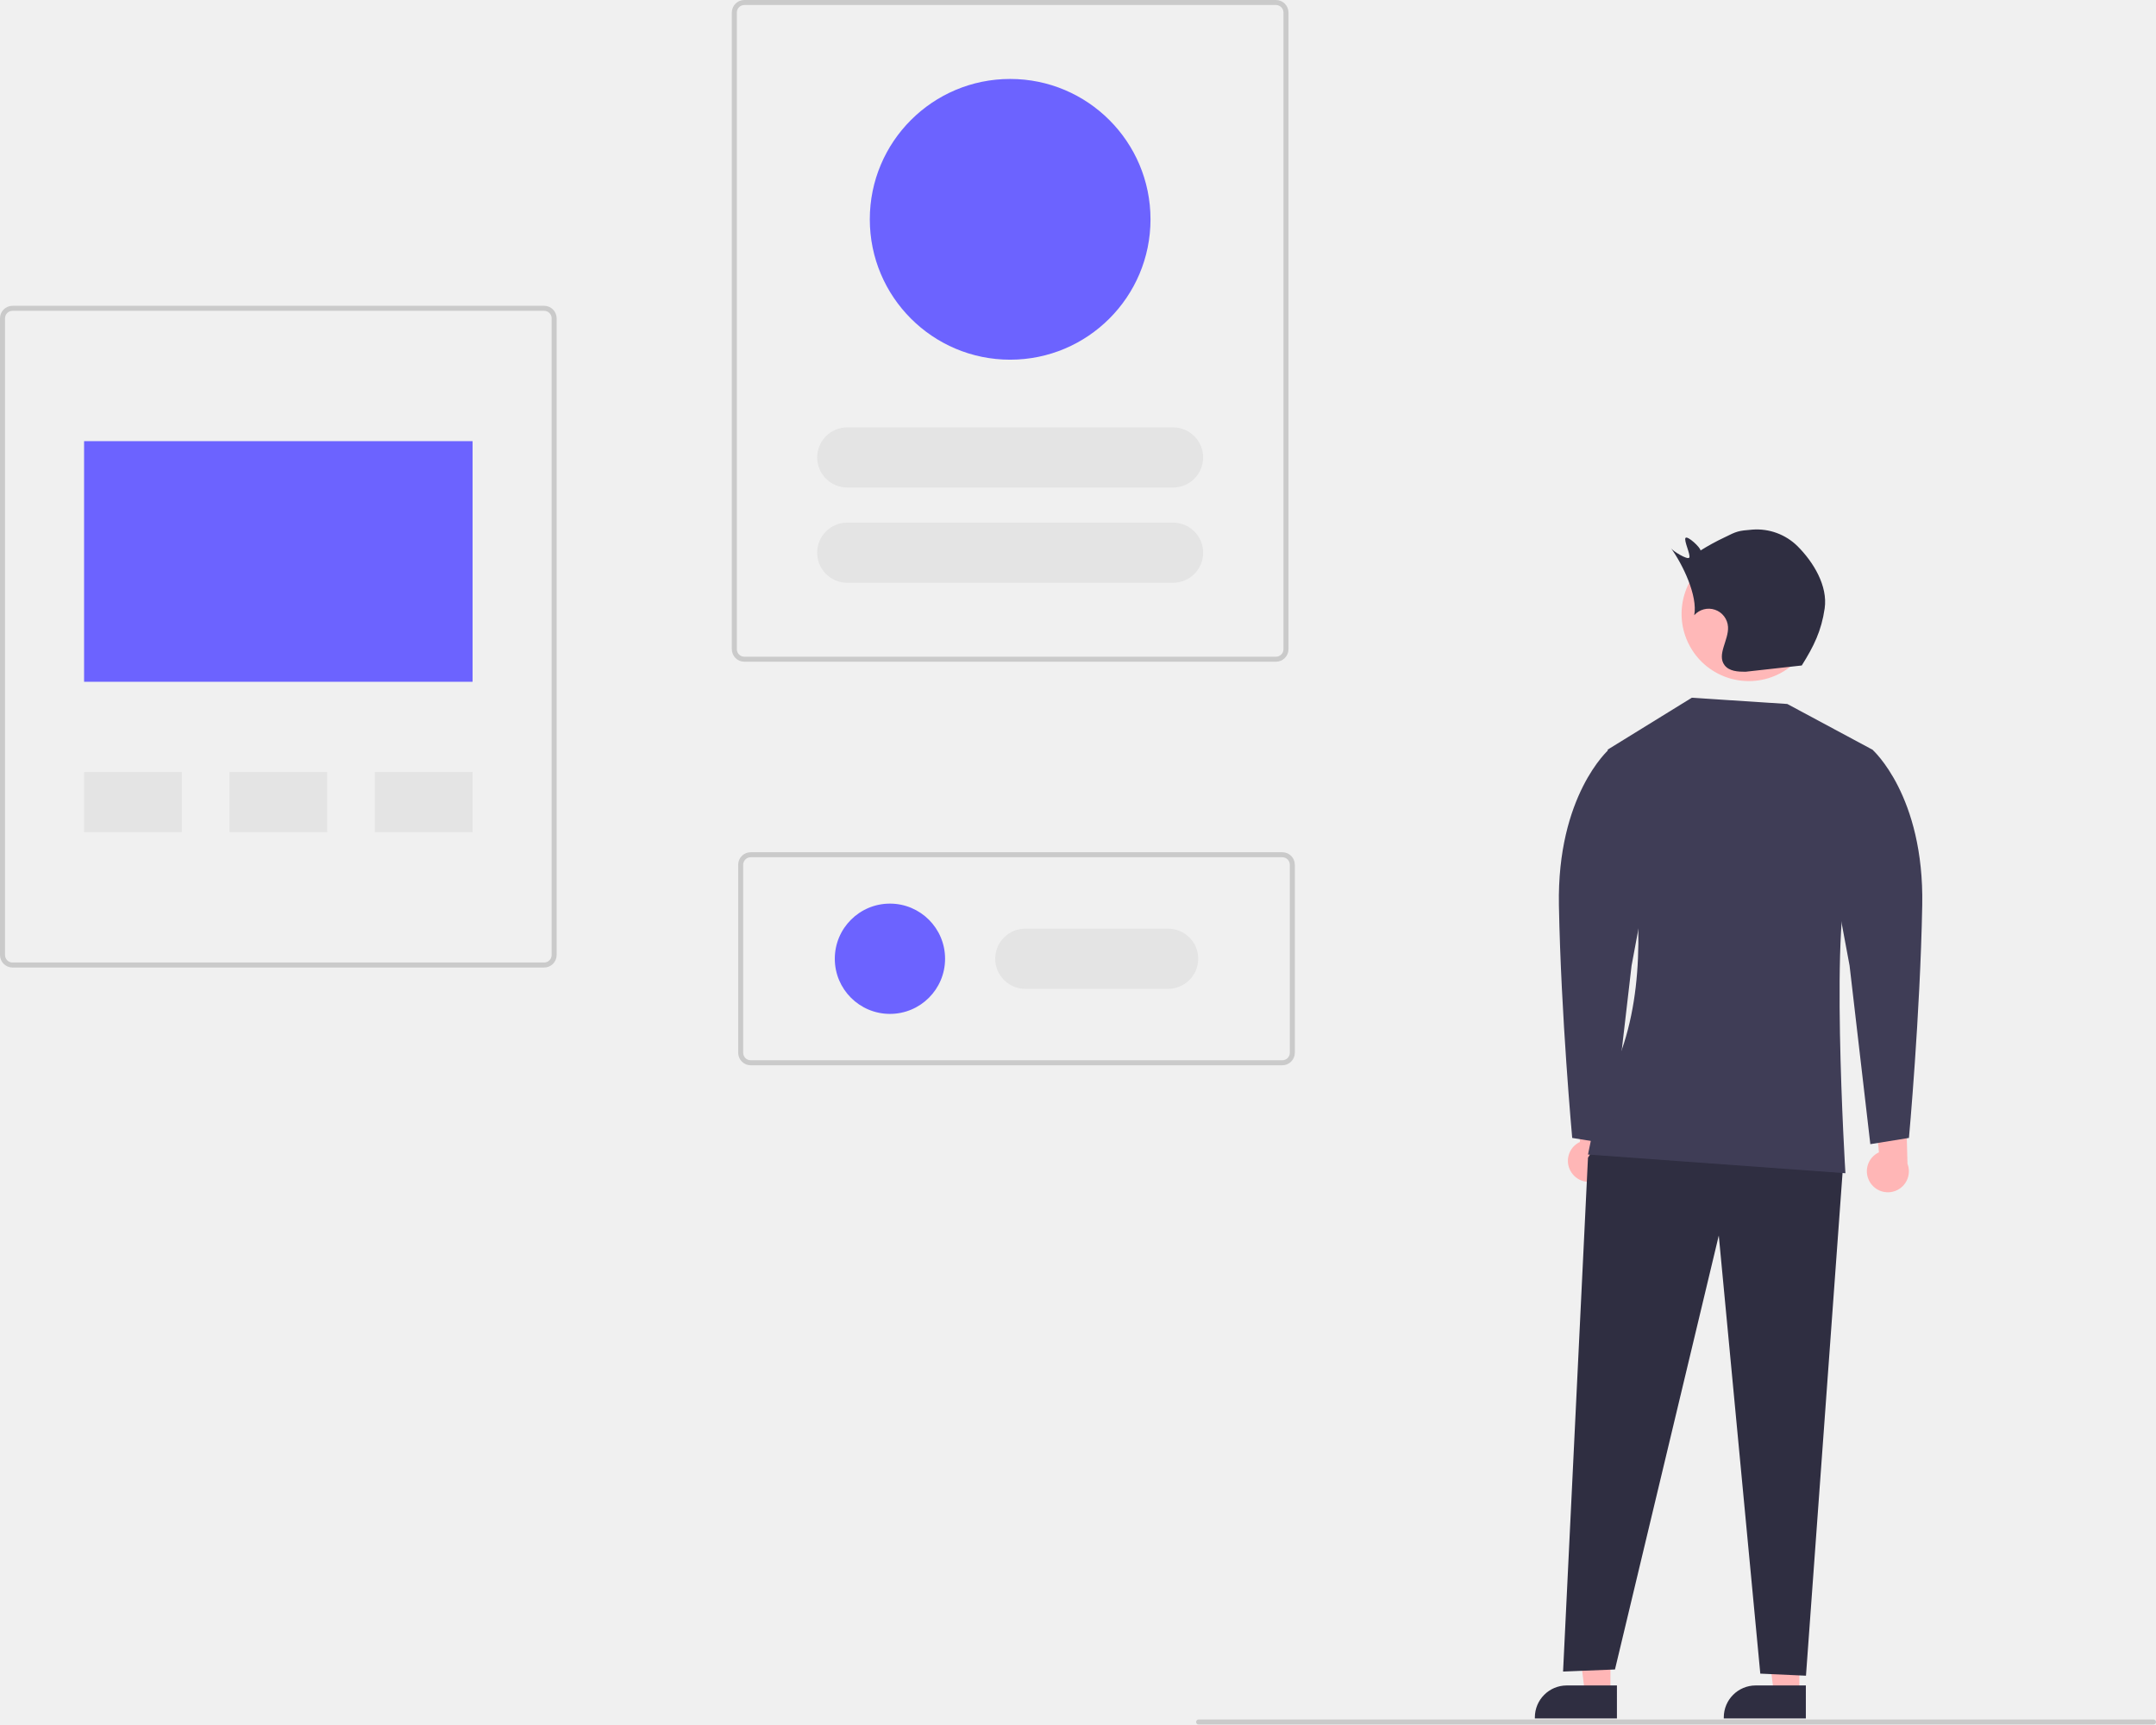
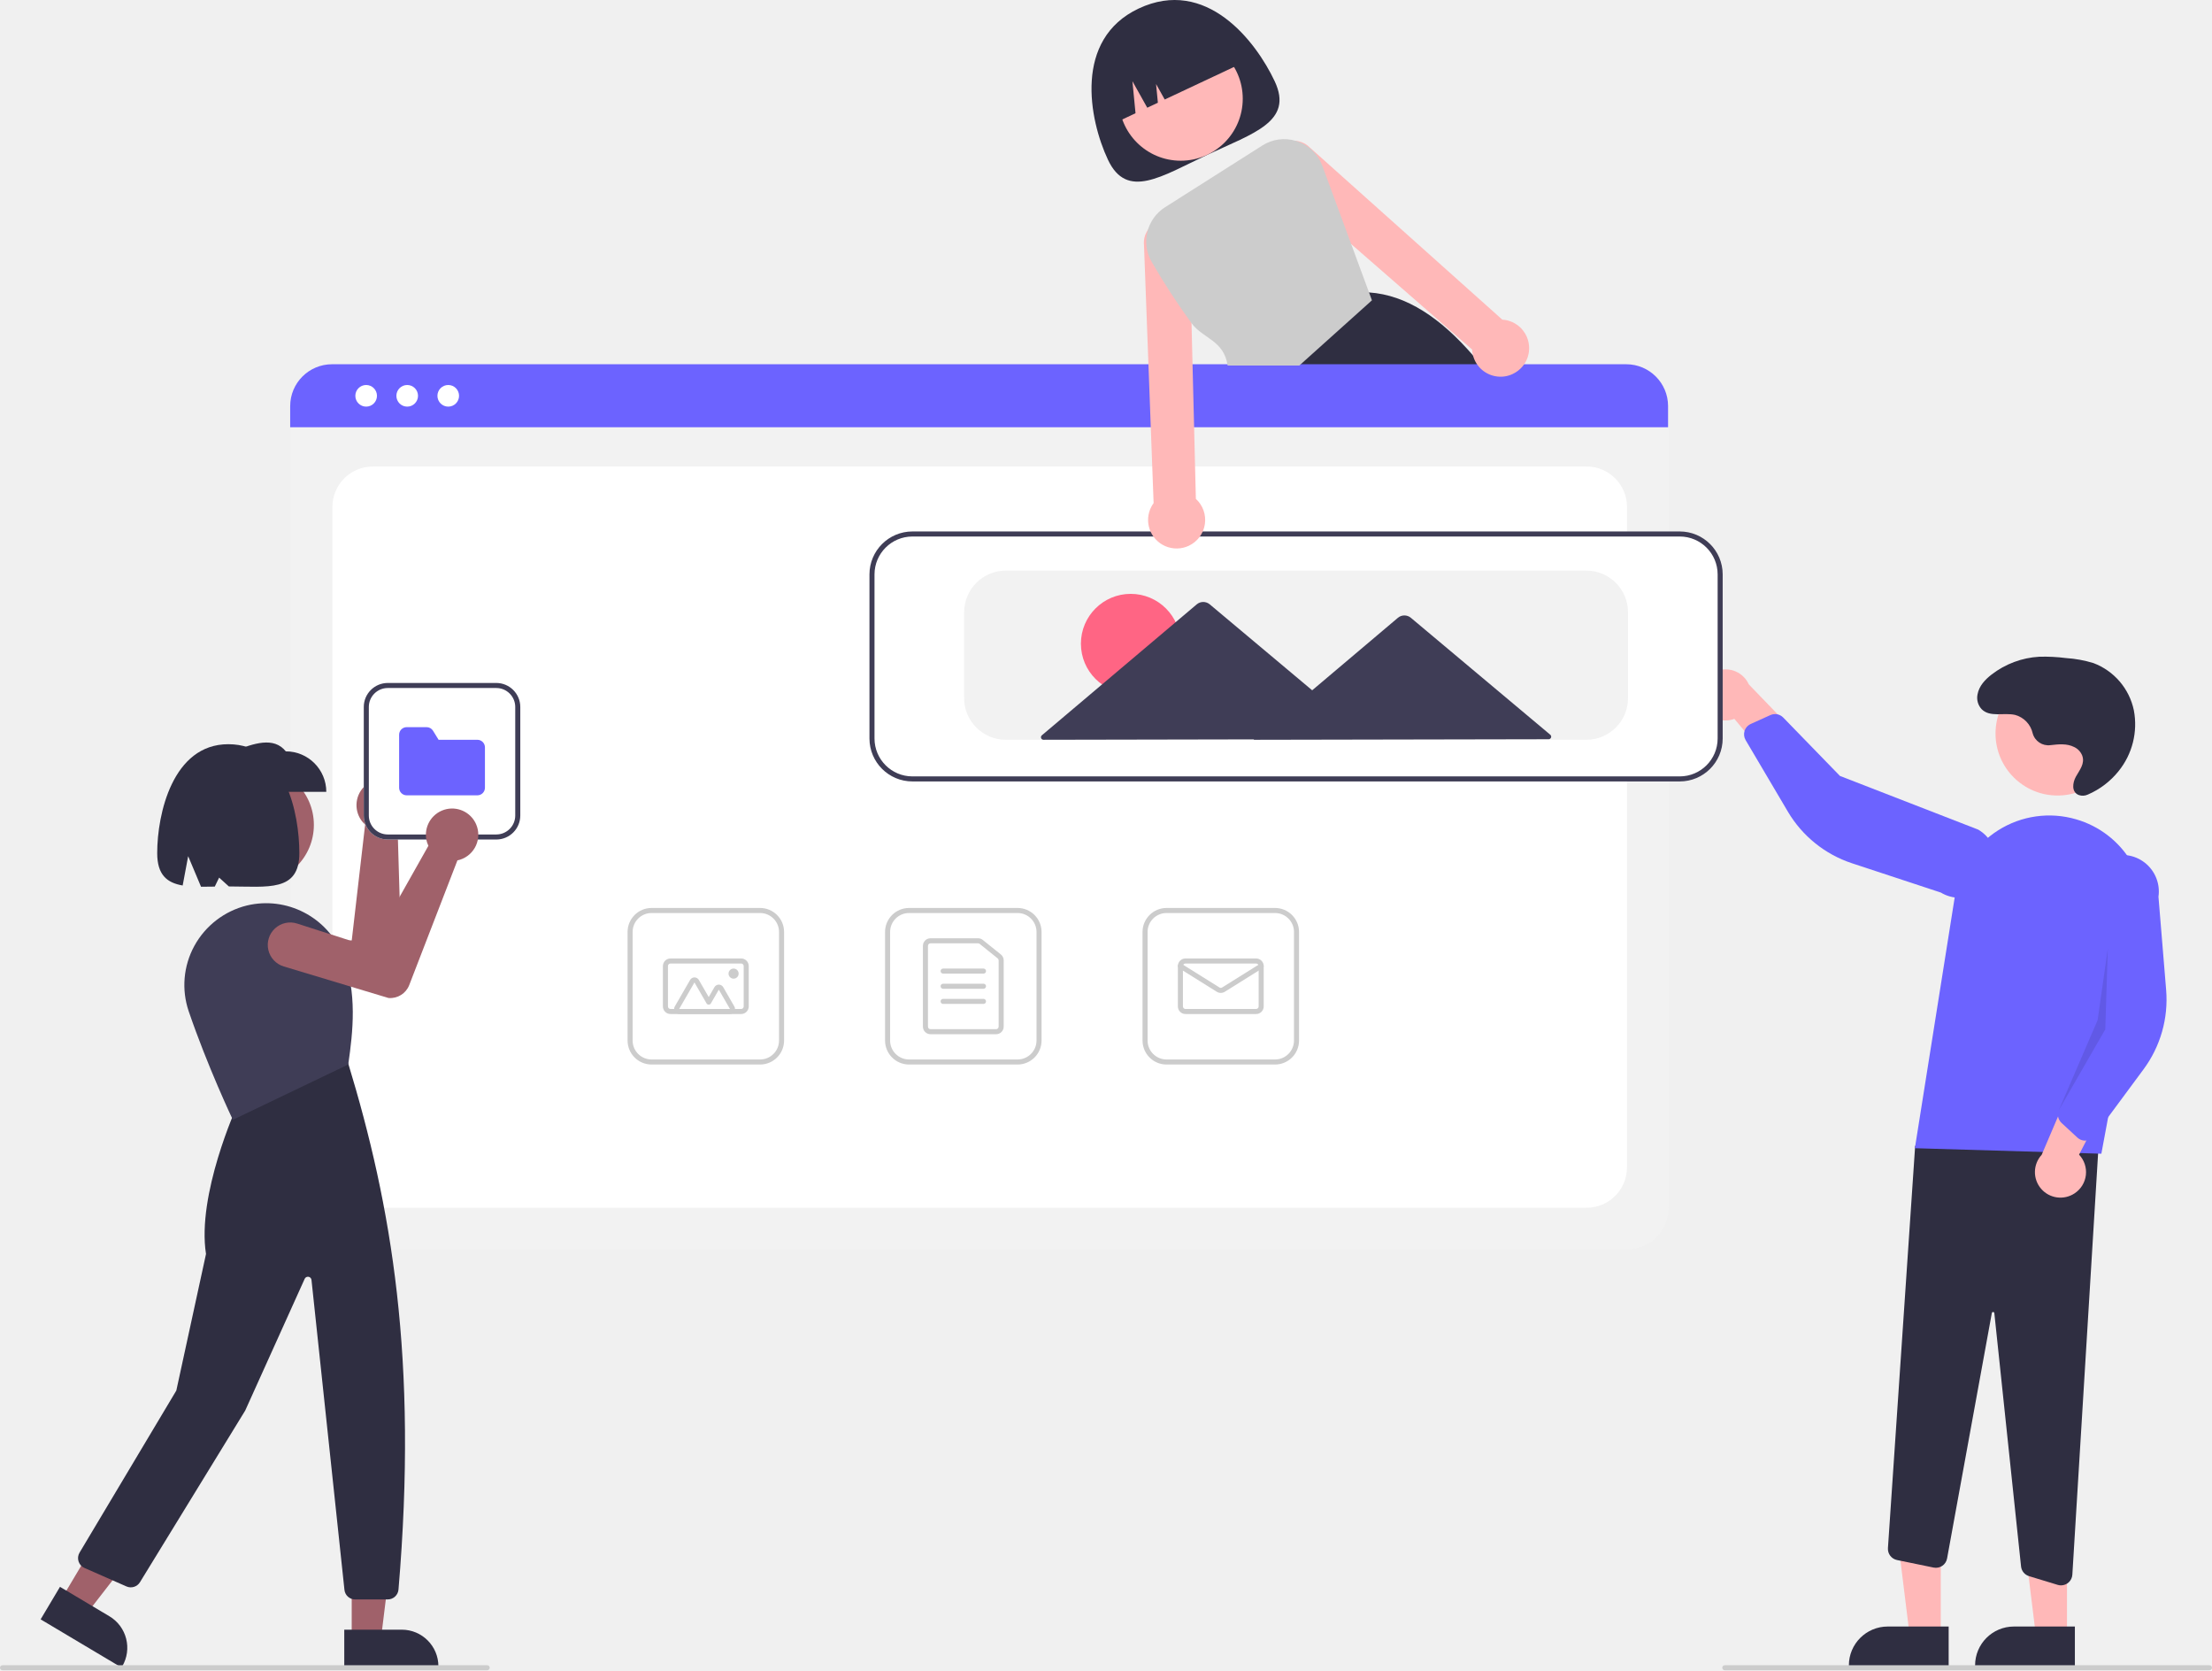
- <svg xmlns="http://www.w3.org/2000/svg" data-name="Layer 1" width="860.248" height="688" viewBox="0 0 860.248 688">
-   <path d="M386.983,492H174.876a5.006,5.006,0,0,1-5-5V233a5.006,5.006,0,0,1,5-5H386.983a5.006,5.006,0,0,1,5,5V487A5.006,5.006,0,0,1,386.983,492ZM174.876,230a3.003,3.003,0,0,0-3,3V487a3.003,3.003,0,0,0,3,3H386.983a3.003,3.003,0,0,0,3-3V233a3.003,3.003,0,0,0-3-3Z" transform="translate(-169.876 -106)" fill="#cacaca" />
-   <rect x="33.553" y="176" width="155" height="96" fill="#6c63ff" />
-   <rect x="33.553" y="308" width="39" height="24" fill="#e4e4e4" />
-   <rect x="149.553" y="308" width="39" height="24" fill="#e4e4e4" />
-   <rect x="91.553" y="308" width="39" height="24" fill="#e4e4e4" />
-   <path d="M678.983,370H466.876a5.006,5.006,0,0,1-5-5V111a5.006,5.006,0,0,1,5-5H678.983a5.006,5.006,0,0,1,5,5V365A5.006,5.006,0,0,1,678.983,370ZM466.876,108a3.003,3.003,0,0,0-3,3V365a3.003,3.003,0,0,0,3,3H678.983a3.003,3.003,0,0,0,3-3V111a3.003,3.003,0,0,0-3-3Z" transform="translate(-169.876 -106)" fill="#cacaca" />
-   <path d="M681.516,531H469.41a5.006,5.006,0,0,1-5-5V451a5.006,5.006,0,0,1,5-5H681.516a5.006,5.006,0,0,1,5,5v75A5.006,5.006,0,0,1,681.516,531ZM469.41,448a3.003,3.003,0,0,0-3,3v75a3.003,3.003,0,0,0,3,3H681.516a3.003,3.003,0,0,0,3-3V451a3.003,3.003,0,0,0-3-3Z" transform="translate(-169.876 -106)" fill="#cacaca" />
-   <rect x="326.053" y="170.5" width="154" height="24" rx="12" fill="#e4e4e4" />
-   <rect x="326.053" y="208.5" width="154" height="24" rx="12" fill="#e4e4e4" />
-   <circle cx="403.053" cy="87.5" r="56" fill="#6c63ff" />
-   <rect x="397.087" y="370.5" width="81" height="24" rx="12" fill="#e4e4e4" />
-   <circle cx="355.087" cy="382.5" r="22" fill="#6c63ff" />
-   <path d="M1029.124,794h-381a1,1,0,0,1,0-2h381a1,1,0,0,1,0,2Z" transform="translate(-169.876 -106)" fill="#cacaca" />
-   <path d="M916.255,578.045a8.33,8.33,0,0,1,3.327-12.332l-2.944-29.455,13.62,7.149.708,26.875a8.375,8.375,0,0,1-14.711,7.763Z" transform="translate(-169.876 -106)" fill="#ffb6b6" />
-   <path d="M796.97,573.903a8.33,8.33,0,0,1,3.327-12.332l-2.944-29.455,13.62,7.149.708,26.875a8.375,8.375,0,0,1-14.711,7.763Z" transform="translate(-169.876 -106)" fill="#ffb6b6" />
-   <polygon points="717.949 675.734 707.794 675.734 702.962 636.562 717.951 636.562 717.949 675.734" fill="#ffb6b6" />
-   <path d="M890.415,791.578l-32.746-.001V791.163a12.746,12.746,0,0,1,12.746-12.745h.001l20.0.001Z" transform="translate(-169.876 -106)" fill="#2f2e41" />
-   <polygon points="642.568 675.734 632.412 675.734 627.581 636.562 642.569 636.562 642.568 675.734" fill="#ffb6b6" />
-   <path d="M815.034,791.578l-32.746-.001V791.163a12.746,12.746,0,0,1,12.746-12.745h.001l20.0.001Z" transform="translate(-169.876 -106)" fill="#2f2e41" />
-   <circle cx="867.651" cy="350.906" r="26.819" transform="translate(-231.8648 353.1787) rotate(-28.66315)" fill="#ffb8b8" />
-   <polygon points="638.578 453.984 633.608 461.857 623.668 666.875 644.377 666.047 685.796 492.917 702.363 667.703 720.587 668.532 735.374 465.271 638.578 453.984" fill="#2f2e41" />
-   <path d="M916.971,405.079l-33.963-18.224-38.105-2.485-33.578,20.709s29.436,86.979-2.87,137.509L803.484,566.611l102.718,7.455s-6.627-107.688,2.485-120.942S916.971,405.079,916.971,405.079Z" transform="translate(-169.876 -106)" fill="#3f3d56" />
-   <path d="M905.25,409.592l11.721-4.514s20.709,18.224,19.881,62.128-5.303,92.777-5.303,92.777l-15.406,2.485-8.284-71.24-11.597-62.128Z" transform="translate(-169.876 -106)" fill="#3f3d56" />
-   <path d="M823.489,409.592l-11.721-4.514S791.059,423.303,791.887,467.207s5.303,92.777,5.303,92.777l15.406,2.485,8.284-71.24,11.597-62.128Z" transform="translate(-169.876 -106)" fill="#3f3d56" />
-   <path d="M887.039,323.849a23.137,23.137,0,0,0-17.916-6.558c-5.772.466-6.148.606-11.333,3.185a91.529,91.529,0,0,0-9.399,5.141c-.028-1.232-5.144-5.945-5.972-5.032-.828.912,2.135,6.841,1.473,7.881s-6.646-2.677-7.272-3.739c4.623,6.375,10.727,18.979,9.262,26.716a7.716,7.716,0,0,1,13.476,4.642c.326,5.29-4.576,11.09-1.37,15.311,1.834,2.415,5.327,2.616,8.36,2.601l22.435-2.501c4.82-7.682,7.825-13.774,9.137-22.747C899.23,339.777,893.471,330.242,887.039,323.849Z" transform="translate(-169.876 -106)" fill="#2f2e41" />
+ <svg xmlns="http://www.w3.org/2000/svg" data-name="Layer 1" width="876.272" height="661.473" viewBox="0 0 876.272 661.473">
+   <path d="M685.834,138.655c7.516,15.995-8.411,20.526-26.655,29.099s-31.898,17.942-39.414,1.947-13.615-47.743,12.195-59.871C658.66,97.284,678.318,122.659,685.834,138.655Z" transform="translate(-180.8642 -106.4605)" fill="#2f2e41" />
+   <circle cx="467.746" cy="39.089" r="24.561" fill="#ffb8b8" />
+   <path d="M770.29,254.473c-.85-1.11-1.7-2.2-2.56-3.26q-1.665-2.07-3.35-4.01c-12.73-14.69-26.27-23.94-41.18-24.93h-.02l-.22-.02-29.71,28.96-10.1,9.84.22.54,5.45,13.57h95.49A234.834,234.834,0,0,0,770.29,254.473Z" transform="translate(-180.8642 -106.4605)" fill="#2f2e41" />
+   <path d="M621.902,155.438l0,0,8.792-4.131-1.225-12.683,5.879,10.496,4.202-1.975-.714-7.399,3.43,6.123,31.224-14.673,0,0a26,26,0,0,0-34.589-12.474l-4.525,2.126A26,26,0,0,0,621.902,155.438Z" transform="translate(-180.8642 -106.4605)" fill="#2f2e41" />
+   <path d="M825.39,601.261H312.552a16.519,16.519,0,0,1-16.5-16.5V276.607a12.102,12.102,0,0,1,12.088-12.088H829.593a12.311,12.311,0,0,1,12.297,12.297V584.761A16.519,16.519,0,0,1,825.39,601.261Z" transform="translate(-180.8642 -106.4605)" fill="#f2f2f2" />
+   <path d="M328.552,584.761h480.839a16,16,0,0,0,16-16V307.213a16,16,0,0,0-16-16H328.552a16,16,0,0,0-16,16V568.761A16,16,0,0,0,328.552,584.761Z" transform="translate(-180.8642 -106.4605)" fill="#fff" />
+   <path d="M841.66,275.663H295.82v-8.4a16.574,16.574,0,0,1,16.56-16.55H825.1a16.574,16.574,0,0,1,16.56,16.55Z" transform="translate(-180.8642 -106.4605)" fill="#6c63ff" />
+   <circle cx="145.051" cy="156.752" r="4.283" fill="#fff" />
+   <circle cx="161.31" cy="156.752" r="4.283" fill="#fff" />
+   <circle cx="177.569" cy="156.752" r="4.283" fill="#fff" />
+   <path d="M583.974,528.04h-43a9.511,9.511,0,0,1-9.5-9.5v-43a9.511,9.511,0,0,1,9.5-9.5h43a9.511,9.511,0,0,1,9.5,9.5v43A9.511,9.511,0,0,1,583.974,528.04Zm-43-60a7.508,7.508,0,0,0-7.5,7.5v43a7.508,7.508,0,0,0,7.5,7.5h43a7.508,7.508,0,0,0,7.5-7.5v-43a7.508,7.508,0,0,0-7.5-7.5Z" transform="translate(-180.8642 -106.4605)" fill="#ccc" />
+   <path d="M575.474,516.04h-26a3.003,3.003,0,0,1-3-3v-32a3.003,3.003,0,0,1,3-3h18.839a3.007,3.007,0,0,1,1.879.662l7.16,5.754a2.984,2.984,0,0,1,1.121,2.338v26.246A3.003,3.003,0,0,1,575.474,516.04Zm-26-36a1.001,1.001,0,0,0-1,1v32a1.001,1.001,0,0,0,1,1h26a1.001,1.001,0,0,0,1-1v-26.246a.995.995,0,0,0-.374-.779l-7.161-5.754a1.002,1.002,0,0,0-.626-.22Z" transform="translate(-180.8642 -106.4605)" fill="#ccc" />
+   <path d="M570.474,492.04h-16a1,1,0,0,1,0-2h16a1,1,0,0,1,0,2Z" transform="translate(-180.8642 -106.4605)" fill="#ccc" />
+   <path d="M570.474,498.04h-16a1,1,0,0,1,0-2h16a1,1,0,0,1,0,2Z" transform="translate(-180.8642 -106.4605)" fill="#ccc" />
+   <path d="M570.474,504.04h-16a1,1,0,0,1,0-2h16a1,1,0,0,1,0,2Z" transform="translate(-180.8642 -106.4605)" fill="#ccc" />
+   <path d="M685.974,528.04h-43a9.511,9.511,0,0,1-9.5-9.5v-43a9.511,9.511,0,0,1,9.5-9.5h43a9.511,9.511,0,0,1,9.5,9.5v43A9.511,9.511,0,0,1,685.974,528.04Zm-43-60a7.508,7.508,0,0,0-7.5,7.5v43a7.508,7.508,0,0,0,7.5,7.5h43a7.508,7.508,0,0,0,7.5-7.5v-43a7.508,7.508,0,0,0-7.5-7.5Z" transform="translate(-180.8642 -106.4605)" fill="#ccc" />
+   <path d="M678.474,508.04h-28a3.003,3.003,0,0,1-3-3v-16a3.003,3.003,0,0,1,3-3h28a3.003,3.003,0,0,1,3,3v16A3.003,3.003,0,0,1,678.474,508.04Zm-28-20a1.001,1.001,0,0,0-1,1v16a1.001,1.001,0,0,0,1,1h28a1.001,1.001,0,0,0,1-1v-16a1.001,1.001,0,0,0-1-1Z" transform="translate(-180.8642 -106.4605)" fill="#ccc" />
+   <path d="M664.474,499.678a3.003,3.003,0,0,1-1.59-.453l-14.94-9.337a1,1,0,0,1,1.061-1.696l14.94,9.337a1.006,1.006,0,0,0,1.06,0l14.939-9.337a1,1,0,0,1,1.061,1.696l-14.939,9.337A3.004,3.004,0,0,1,664.474,499.678Z" transform="translate(-180.8642 -106.4605)" fill="#ccc" />
+   <path d="M481.974,528.04h-43a9.511,9.511,0,0,1-9.5-9.5v-43a9.511,9.511,0,0,1,9.5-9.5h43a9.511,9.511,0,0,1,9.5,9.5v43A9.511,9.511,0,0,1,481.974,528.04Zm-43-60a7.508,7.508,0,0,0-7.5,7.5v43a7.508,7.508,0,0,0,7.5,7.5h43a7.508,7.508,0,0,0,7.5-7.5v-43a7.508,7.508,0,0,0-7.5-7.5Z" transform="translate(-180.8642 -106.4605)" fill="#ccc" />
+   <path d="M474.474,508.04h-28a3.003,3.003,0,0,1-3-3v-16a3.003,3.003,0,0,1,3-3h28a3.003,3.003,0,0,1,3,3v16A3.003,3.003,0,0,1,474.474,508.04Zm-28-20a1.001,1.001,0,0,0-1,1v16a1.001,1.001,0,0,0,1,1h28a1.001,1.001,0,0,0,1-1v-16a1.001,1.001,0,0,0-1-1Z" transform="translate(-180.8642 -106.4605)" fill="#ccc" />
+   <path d="M470.036,508.04h-20.124a2,2,0,0,1-1.732-3l6.062-10.5a2,2,0,0,1,3.464,0l3.915,6.781,2.268-3.929a2,2,0,0,1,3.464,0l4.415,7.647a2,2,0,0,1-1.732,3Zm0-2h0l-4.415-7.647-3.134,5.429a1.0 1,0,0,1-.866.5h0a1.0 1,0,0,1-.866-.5l-4.781-8.281-6.062,10.5Z" transform="translate(-180.8642 -106.4605)" fill="#ccc" />
+   <circle cx="290.61" cy="385.579" r="2" fill="#ccc" />
+   <polygon points="768.825 648.15 756.565 648.149 750.733 600.861 768.827 600.862 768.825 648.15" fill="#ffb8b8" />
+   <path d="M952.816,766.494l-39.531-.001v-.5a15.386,15.386,0,0,1,15.386-15.386h.001l24.144.001Z" transform="translate(-180.8642 -106.4605)" fill="#2f2e41" />
+   <polygon points="818.825 648.15 806.565 648.149 800.733 600.861 818.827 600.862 818.825 648.15" fill="#ffb8b8" />
+   <path d="M1002.816,766.494l-39.531-.001v-.5a15.386,15.386,0,0,1,15.386-15.386h.001l24.144.001Z" transform="translate(-180.8642 -106.4605)" fill="#2f2e41" />
+   <path d="M996.014,734.111l-11.354-3.454a4.493,4.493,0,0,1-3.166-3.833L970.908,626.498a.48.48,0,0,0-.479-.447.469.469,0,0,0-.51.409l-17.731,97.199a4.5,4.5,0,0,1-5.335,3.6L932.342,724.269a4.516,4.516,0,0,1-3.582-4.712l10.785-159.312,73.138-7.892-10.868,177.727a4.505,4.505,0,0,1-4.484,4.228A4.526,4.526,0,0,1,996.014,734.111Z" transform="translate(-180.8642 -106.4605)" fill="#2f2e41" />
+   <circle cx="815.08" cy="290.487" r="24.561" fill="#ffb8b8" />
+   <path d="M939.433,561.18l15.858-99.851a37.857,37.857,0,0,1,48.005-30.399h0a37.743,37.743,0,0,1,26.601,43.262l-16.591,89.172Z" transform="translate(-180.8642 -106.4605)" fill="#6c63ff" />
+   <path d="M1002.725,579.046a10.056,10.056,0,0,0,1.747-15.32l16.396-31.751-18.465,1.97-12.739,29.849a10.11,10.11,0,0,0,13.061,15.251Z" transform="translate(-180.8642 -106.4605)" fill="#ffb8b8" />
+   <path d="M1006.236,558.126a4.506,4.506,0,0,1-2.426-1.151l-6.273-5.797a4.515,4.515,0,0,1-1.092-5.054l12.537-29.718-1.779-58.72a14.497,14.497,0,1,1,28.727,3.919l3.041,36.912a46.373,46.373,0,0,1-8.938,31.397l-19.552,26.432a4.505,4.505,0,0,1-3.195,1.804A4.455,4.455,0,0,1,1006.236,558.126Z" transform="translate(-180.8642 -106.4605)" fill="#6c63ff" />
+   <path d="M854.505,383.566a10.056,10.056,0,0,0,13.426,7.582l22.846,27.478,5.385-17.772-22.52-23.369a10.11,10.11,0,0,0-19.137,6.081Z" transform="translate(-180.8642 -106.4605)" fill="#ffb8b8" />
+   <path d="M872.401,394.955a4.506,4.506,0,0,1,2.006-1.786l7.784-3.517a4.515,4.515,0,0,1,5.08.965l22.478,23.132,54.766,21.257a14.497,14.497,0,1,1-14.809,24.926l-35.177-11.592a46.374,46.374,0,0,1-25.427-20.472l-16.717-28.31a4.505,4.505,0,0,1-.415-3.646A4.454,4.454,0,0,1,872.401,394.955Z" transform="translate(-180.8642 -106.4605)" fill="#6c63ff" />
+   <polygon points="835.002 375.652 834.002 407.652 815.58 439.663 830.962 403.99 835.002 375.652" opacity="0.1" />
+   <path d="M993.13,401.563a6.423,6.423,0,0,1-7.031-4.702,9.764,9.764,0,0,0-6.951-7.274c-4.505-1.029-10.012,1.091-13.314-2.322a6.637,6.637,0,0,1-1.575-5.842c.608-3.317,2.981-5.823,5.563-7.827a34.062,34.062,0,0,1,18.866-7.051,67.677,67.677,0,0,1,10.621.528,47.009,47.009,0,0,1,10.864,1.985,25.576,25.576,0,0,1,16.002,18.68,29.528,29.528,0,0,1-6.057,24.13,31.702,31.702,0,0,1-12.161,9.259,4.744,4.744,0,0,1-3.606.183c-2.957-1.176-2.474-4.839-1.126-7.283,1.443-2.615,3.663-5.146,2.503-8.329a6.302,6.302,0,0,0-3.127-3.366c-2.94-1.499-6.228-1.145-9.389-.78Z" transform="translate(-180.8642 -106.4605)" fill="#2f2e41" />
+   <path d="M846.297,415.433h-304a16.519,16.519,0,0,1-16.5-16.5v-65a16.519,16.519,0,0,1,16.5-16.5h304a16.519,16.519,0,0,1,16.5,16.5v65A16.519,16.519,0,0,1,846.297,415.433Z" transform="translate(-180.8642 -106.4605)" fill="#fff" />
+   <path d="M846.297,415.933h-304a17.019,17.019,0,0,1-17-17v-65a17.019,17.019,0,0,1,17-17h304a17.019,17.019,0,0,1,17,17v65A17.019,17.019,0,0,1,846.297,415.933Zm-304-97a15.017,15.017,0,0,0-15,15v65a15.017,15.017,0,0,0,15,15h304a15.017,15.017,0,0,0,15-15v-65a15.017,15.017,0,0,0-15-15Z" transform="translate(-180.8642 -106.4605)" fill="#3f3d56" />
+   <path d="M809.297,399.433h-230a16.519,16.519,0,0,1-16.5-16.5v-34a16.519,16.519,0,0,1,16.5-16.5h230a16.519,16.519,0,0,1,16.5,16.5v34A16.519,16.519,0,0,1,809.297,399.433Z" transform="translate(-180.8642 -106.4605)" fill="#f2f2f2" />
+   <circle cx="447.928" cy="254.915" r="19.732" fill="#ff6584" />
+   <path d="M795.004,397.442l-27.853-23.36-27.372-22.956a4,4,0,0,0-5.153.01l-27.283,23.062-6.664,5.633-10.048-8.427-30.537-25.611a4,4,0,0,0-5.152.01l-30.438,25.728-30.917,26.133a1.0 1,0,0,0,.647,1.764l63.387-.122,20.064-.039-.196.166,59.808-.115,57.067-.11A1.0 1,0,0,0,795.004,397.442Z" transform="translate(-180.8642 -106.4605)" fill="#3f3d56" />
+   <path d="M1056.136,767.933h-192a1,1,0,0,1,0-2h192a1,1,0,0,1,0,2Z" transform="translate(-180.8642 -106.4605)" fill="#ccc" />
+   <path d="M784.92,238.373a11.221,11.221,0,0,0-7.25-5.1,10.301,10.301,0,0,0-1.66-.21l-76.19-68.12a9.015,9.015,0,0,0-5.63-2.69,7.67,7.67,0,0,0-1.27-.04,9.055,9.055,0,0,0-5.96,15.48l29.17,25.43,47.9,41.75a11.916,11.916,0,0,0,.35,2.33,11.266,11.266,0,0,0,9.67,8.37,11.092,11.092,0,0,0,6.05-1,11.407,11.407,0,0,0,3.88-2.97c.11-.13.21-.25.31-.39a11.293,11.293,0,0,0,.63-12.84Z" transform="translate(-180.8642 -106.4605)" fill="#ffb8b8" />
+   <path d="M654.6,304.023l-.71-28.86-.6-23.95-.41-16.76-.81-32.67a9.046,9.046,0,0,0-15.71-5.25,6.923,6.923,0,0,0-.75.96,8.936,8.936,0,0,0-1.56,6.05l1.78,47.67.89,23.95,1.14,30.55a12.047,12.047,0,0,0-.89,1.41,11.248,11.248,0,0,0-.71,8.84,11.311,11.311,0,0,0,15.56,6.63,11.301,11.301,0,0,0,2.78-18.57Z" transform="translate(-180.8642 -106.4605)" fill="#ffb8b8" />
+   <path d="M723.201,222.273l-7.07-19.15-11.44-31.02a16.006,16.006,0,0,0-9.95-9.68c-.18-.06-.37-.12-.55-.17a15.984,15.984,0,0,0-13.24,1.82l-38.53,24.44a16.093,16.093,0,0,0-5.27,21.75,276.323,276.323,0,0,0,15.73,24.19c4.49,6.11,12.85,6.76,14.3,16.76h28.41l28.76-25.82Z" transform="translate(-180.8642 -106.4605)" fill="#ccc" />
+   <circle cx="101.165" cy="326.682" r="23.172" fill="#a0616a" />
+   <path d="M338.916,417.193q.343.273.664.578a10.38,10.38,0,0,1-.417,15.484,9.722,9.722,0,0,1-.814.613l1.568,52.945a8.061,8.061,0,0,1-5.545,7.867l-.096.021-42.989,4.578a8.899,8.899,0,1,1-1.722-17.713l30.644-2.699,5.3-45.851a9.876,9.876,0,0,1-.972-.99,10.38,10.38,0,0,1,14.378-14.833Z" transform="translate(-180.8642 -106.4605)" fill="#a0616a" />
+   <polygon points="139.328 649.174 150.895 649.174 156.397 604.561 139.326 604.561 139.328 649.174" fill="#a0616a" />
+   <path d="M317.242,751.858l22.778-.001h.001a14.516,14.516,0,0,1,14.516,14.516v.472l-37.294.001Z" transform="translate(-180.8642 -106.4605)" fill="#2f2e41" />
+   <polygon points="24.366 633.182 34.304 639.099 61.857 603.582 47.189 594.849 24.366 633.182" fill="#a0616a" />
+   <path d="M204.627,734.889l19.572,11.653.001 0a14.516,14.516,0,0,1,5.046,19.899l-.241.405L196.96,747.767Z" transform="translate(-180.8642 -106.4605)" fill="#2f2e41" />
+   <path d="M334.488,739.877H321.536a4.238,4.238,0,0,1-4.221-3.797L304.258,613.343a1.415,1.415,0,0,0-2.697-.433l-23.555,52.159-41.704,68.003a4.266,4.266,0,0,1-5.329,1.666l-16.66-7.33a4.247,4.247,0,0,1-1.935-6.064l38.337-64.192,11.758-54.085c-3.698-23.455,12.155-58.326,12.316-58.676l.079-.17,43.668-17.068.219.268c17.221,56.514,27.715,117.332,19.967,208.568A4.274,4.274,0,0,1,334.488,739.877Z" transform="translate(-180.8642 -106.4605)" fill="#2f2e41" />
+   <path d="M273.107,549.934l-.203-.427c-.097-.205-9.807-20.684-17.292-42.571a32.285,32.285,0,0,1,2.239-25.873,32.637,32.637,0,0,1,20.813-16.004h0A32.677,32.677,0,0,1,316.591,484.627c5.937,14.847,4.045,30.695,2.264,43.157l-.035.25-.227.109Z" transform="translate(-180.8642 -106.4605)" fill="#3f3d56" />
+   <path d="M310.124,420.054H273.33V404.015c8.076-3.208,15.978-5.937,20.756,0a16.038,16.038,0,0,1,16.038,16.038Z" transform="translate(-180.8642 -106.4605)" fill="#2f2e41" />
+   <path d="M271.293,401.185c-21.996,0-28.153,27.571-28.153,43.126,0,8.674,3.923,11.777,10.088,12.827l2.177-11.611,5.099,12.111c1.732.009,3.551-.025,5.437-.06l1.729-3.56,3.855,3.496c15.441.023,27.921,2.274,27.921-13.203C299.445,428.756,294.046,401.185,271.293,401.185Z" transform="translate(-180.8642 -106.4605)" fill="#2f2e41" />
+   <path d="M373.864,767.933h-192a1,1,0,1,1,0-2h192a1,1,0,0,1,0,2Z" transform="translate(-180.8642 -106.4605)" fill="#ccc" />
+   <path d="M377.474,438.933h-43a9.511,9.511,0,0,1-9.5-9.5v-43a9.511,9.511,0,0,1,9.5-9.5h43a9.511,9.511,0,0,1,9.5,9.5v43A9.511,9.511,0,0,1,377.474,438.933Z" transform="translate(-180.8642 -106.4605)" fill="#fff" />
+   <path d="M377.474,438.933h-43a9.511,9.511,0,0,1-9.5-9.5v-43a9.511,9.511,0,0,1,9.5-9.5h43a9.511,9.511,0,0,1,9.5,9.5v43A9.511,9.511,0,0,1,377.474,438.933Zm-43-60a7.508,7.508,0,0,0-7.5,7.5v43a7.508,7.508,0,0,0,7.5,7.5h43a7.508,7.508,0,0,0,7.5-7.5v-43a7.508,7.508,0,0,0-7.5-7.5Z" transform="translate(-180.8642 -106.4605)" fill="#3f3d56" />
+   <path d="M369.974,421.433h-28a3.003,3.003,0,0,1-3-3v-21a3.003,3.003,0,0,1,3-3h7.882a2.981,2.981,0,0,1,2.555,1.427l2.198,3.573h15.364a3.003,3.003,0,0,1,3,3v16A3.003,3.003,0,0,1,369.974,421.433Z" transform="translate(-180.8642 -106.4605)" fill="#6c63ff" />
+   <path d="M369.064,432.042q.21.384.388.79a10.38,10.38,0,0,1-6.393,14.109,9.72,9.72,0,0,1-.988.25l-19.099,49.405a8.061,8.061,0,0,1-8.163,5.099l-.096-.018-41.397-12.462a8.899,8.899,0,1,1,5.286-16.993l29.29,9.404,22.676-40.202a9.876,9.876,0,0,1-.511-1.289,10.38,10.38,0,0,1,19.007-8.091Z" transform="translate(-180.8642 -106.4605)" fill="#a0616a" />
</svg>
